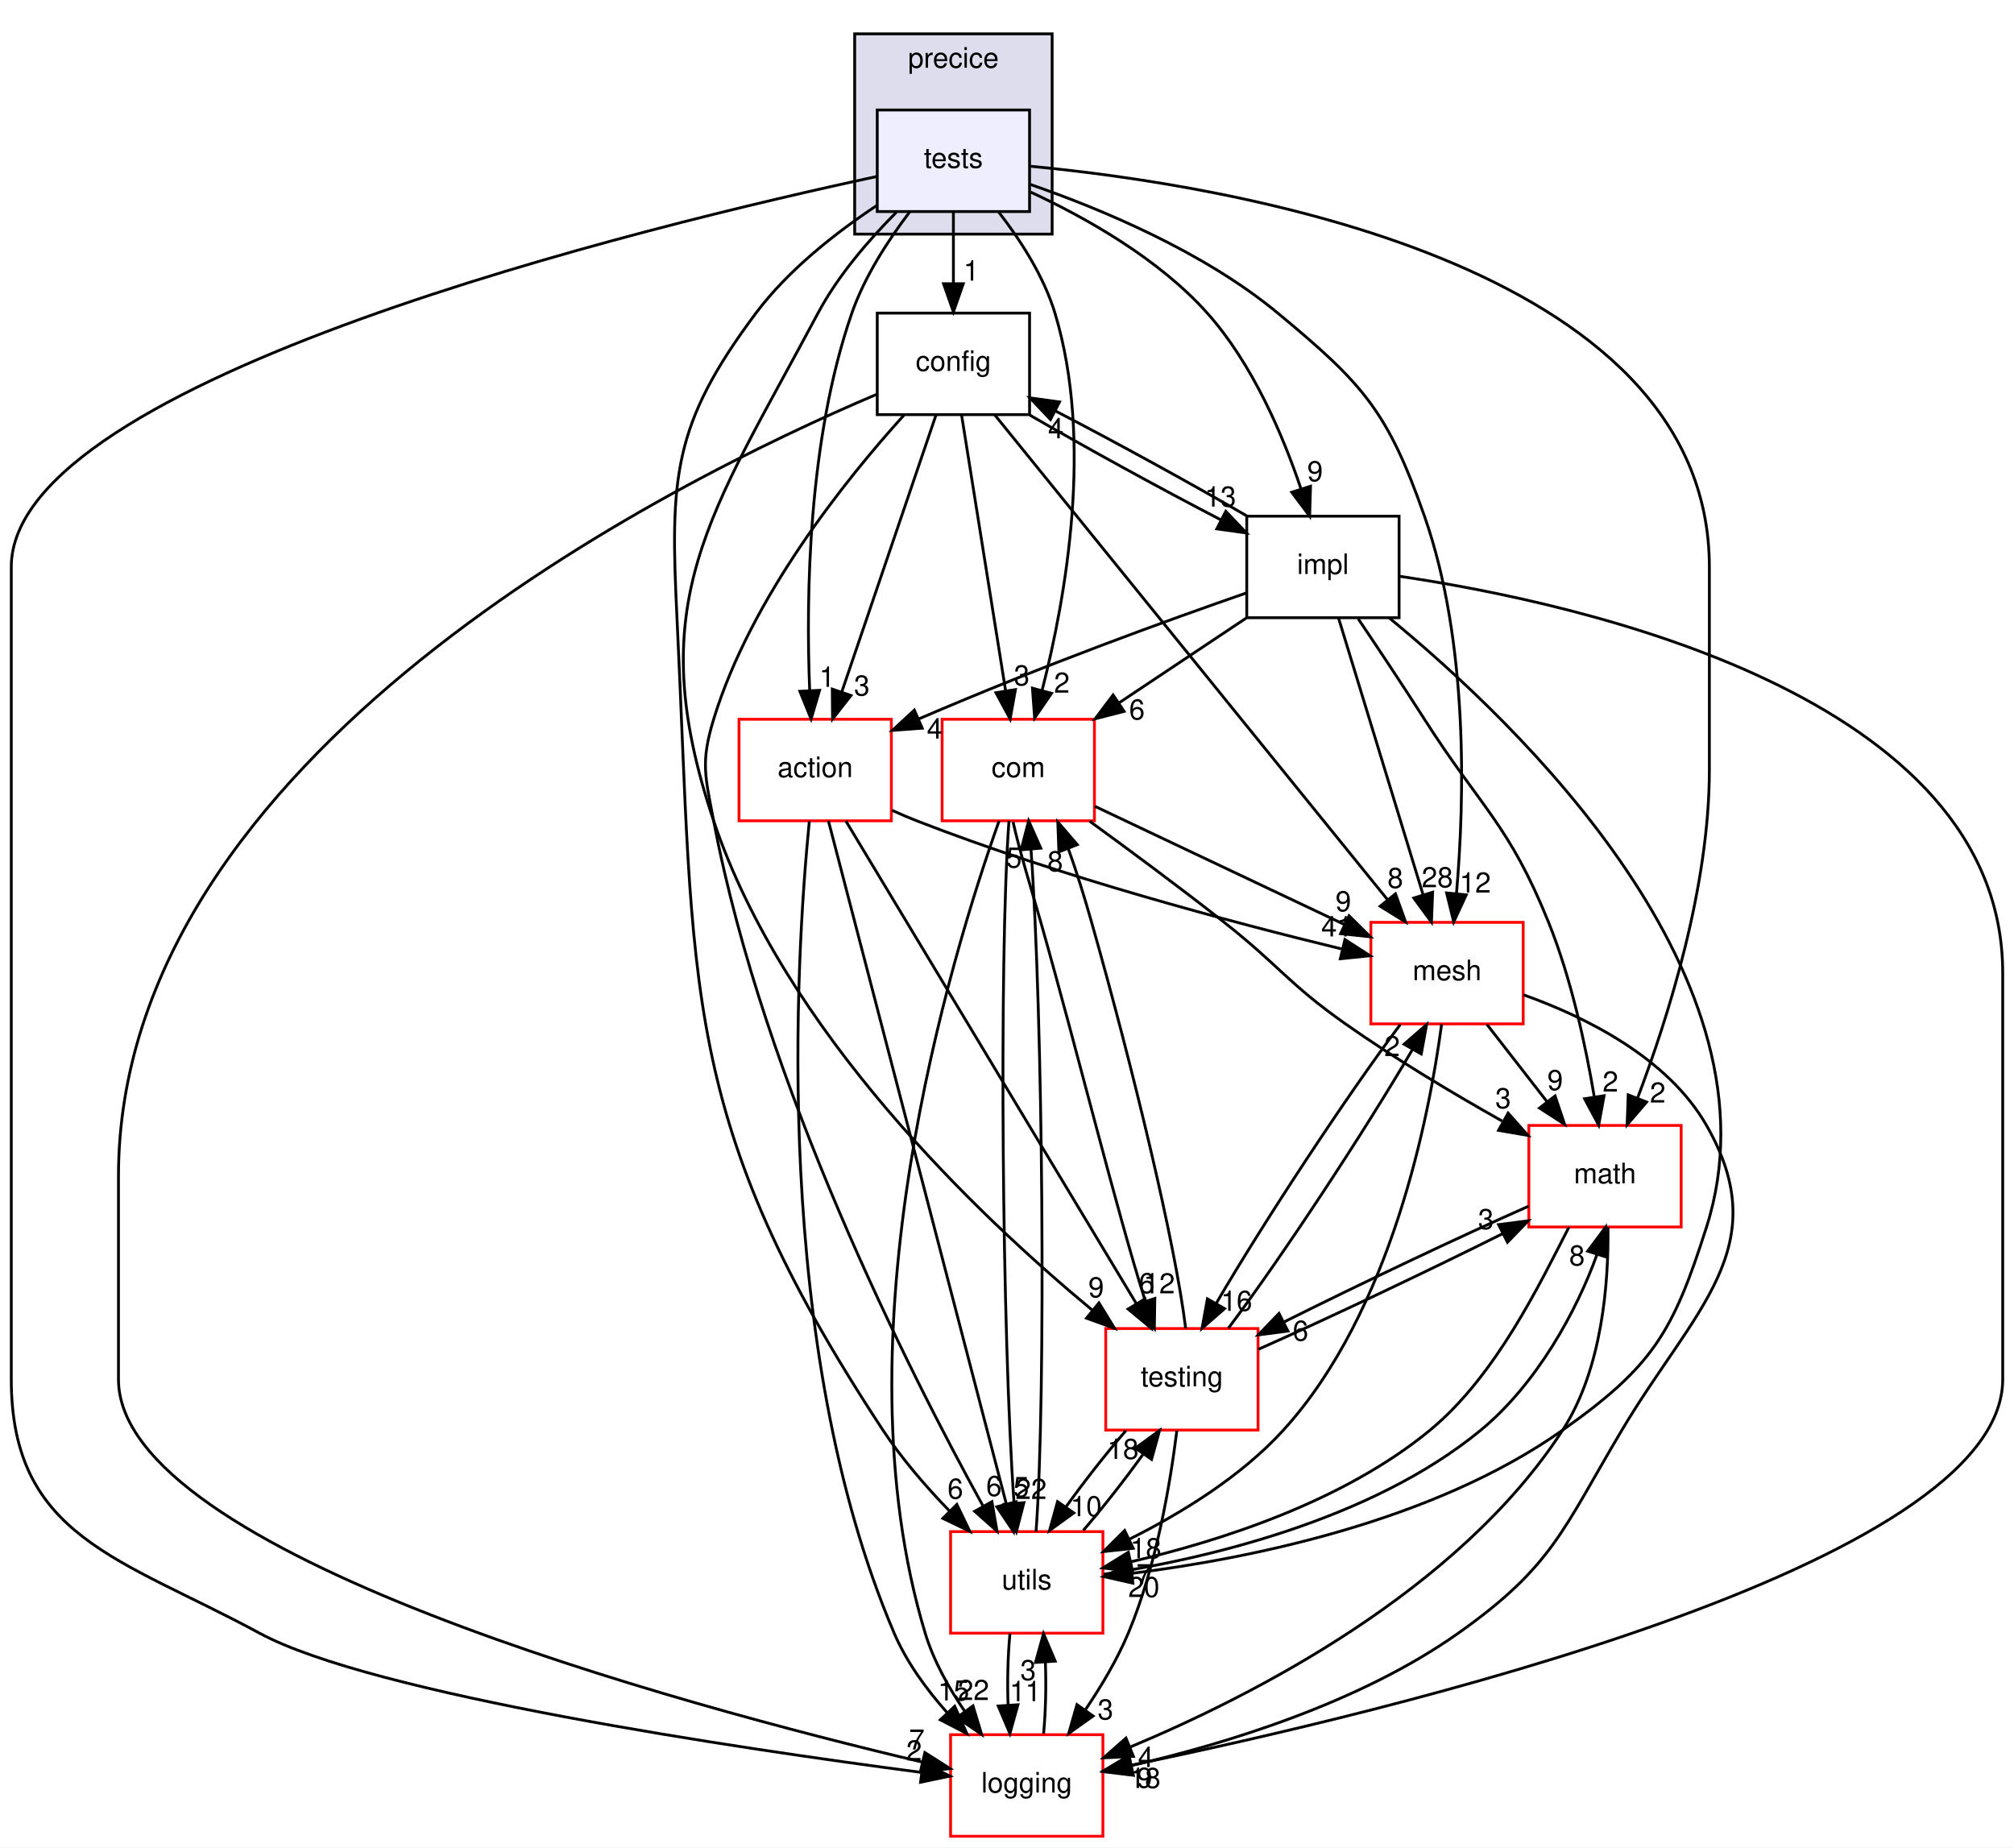
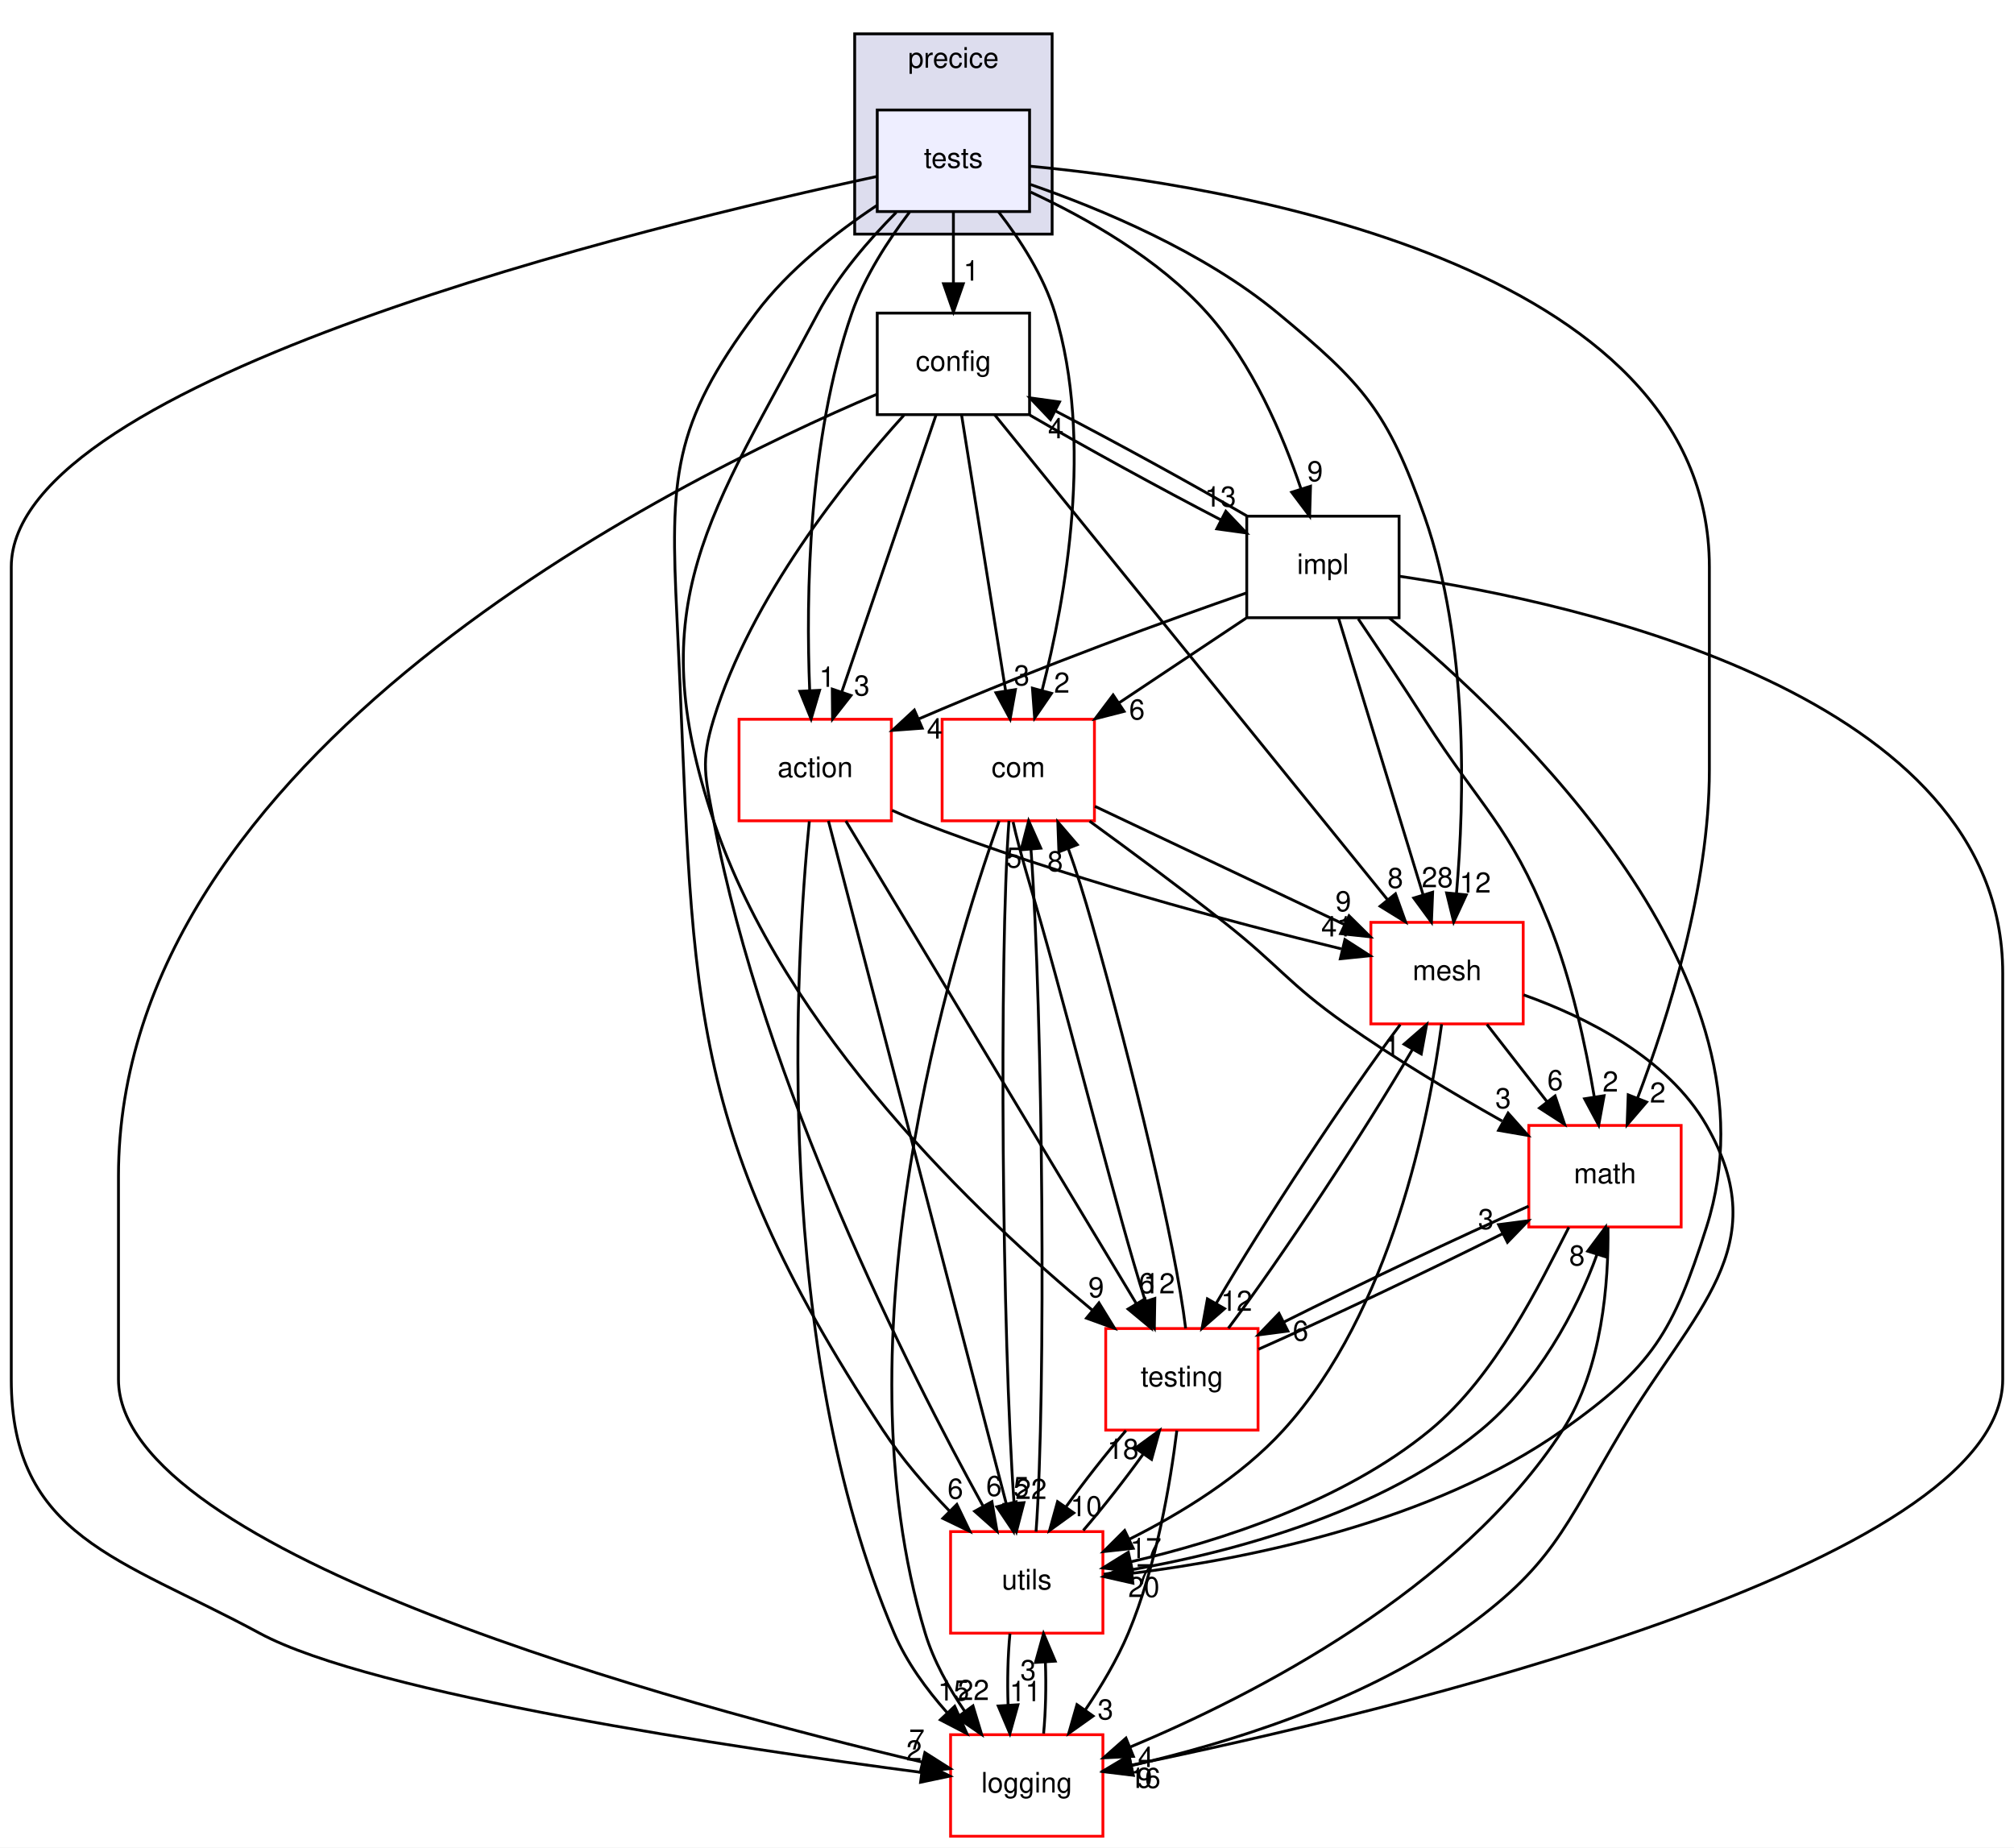
<svg xmlns="http://www.w3.org/2000/svg" xmlns:xlink="http://www.w3.org/1999/xlink" width="714pt" height="655pt" viewBox="0.00 0.00 714.00 655.00">
  <g id="graph0" class="graph" transform="scale(1 1) rotate(0) translate(4 651)">
    <polygon fill="#ffffff" stroke="transparent" points="-4,4 -4,-651 710,-651 710,4 -4,4" />
    <g id="clust1" class="cluster">
      <g id="a_clust1">
        <a xlink:href="dir_230430f095e3ee25a5bb78a8d9c88b94.html" target="_top" xlink:title="precice">
          <polygon fill="#ddddee" stroke="#000000" points="299,-568 299,-639 369,-639 369,-568 299,-568" />
          <text text-anchor="middle" x="334" y="-627" font-family="Helvetica,sans-Serif" font-size="10.00" fill="#000000">precice</text>
        </a>
      </g>
    </g>
    <g id="node1" class="node">
      <g id="a_node1">
        <a xlink:href="dir_2c6c95763f577bc1c142449e55ae7f0a.html" target="_top" xlink:title="tests">
          <polygon fill="#eeeeff" stroke="#000000" points="361,-612 307,-612 307,-576 361,-576 361,-612" />
          <text text-anchor="middle" x="334" y="-591.5" font-family="Helvetica,sans-Serif" font-size="10.00" fill="#000000">tests</text>
        </a>
      </g>
    </g>
    <g id="node2" class="node">
      <g id="a_node2">
        <a xlink:href="dir_541eb0a6c58a7690acc5b848a4b1b724.html" target="_top" xlink:title="com">
          <polygon fill="#ffffff" stroke="#ff0000" points="384,-396 330,-396 330,-360 384,-360 384,-396" />
          <text text-anchor="middle" x="357" y="-375.5" font-family="Helvetica,sans-Serif" font-size="10.00" fill="#000000">com</text>
        </a>
      </g>
    </g>
    <g id="edge27" class="edge">
      <path fill="none" stroke="#000000" d="M349.99,-575.917C357.654,-566.037 366.017,-553.156 370,-540 383.723,-494.676 373.864,-439.151 365.446,-406.281" />
      <polygon fill="#000000" stroke="#000000" points="368.778,-405.191 362.796,-396.447 362.019,-407.013 368.778,-405.191" />
      <g id="a_edge27-headlabel">
        <a xlink:href="dir_000040_000005.html" target="_top" xlink:title="2">
          <text text-anchor="middle" x="372.455" y="-405.423" font-family="Helvetica,sans-Serif" font-size="10.00" fill="#000000">2</text>
        </a>
      </g>
    </g>
    <g id="node3" class="node">
      <g id="a_node3">
        <a xlink:href="dir_42377c93a3895dabfbd0cdc98a4db3fd.html" target="_top" xlink:title="config">
          <polygon fill="none" stroke="#000000" points="361,-540 307,-540 307,-504 361,-504 361,-540" />
          <text text-anchor="middle" x="334" y="-519.5" font-family="Helvetica,sans-Serif" font-size="10.00" fill="#000000">config</text>
        </a>
      </g>
    </g>
    <g id="edge28" class="edge">
      <path fill="none" stroke="#000000" d="M334,-575.831C334,-568.131 334,-558.974 334,-550.417" />
      <polygon fill="#000000" stroke="#000000" points="337.5,-550.413 334,-540.413 330.5,-550.413 337.5,-550.413" />
      <g id="a_edge28-headlabel">
        <a xlink:href="dir_000040_000014.html" target="_top" xlink:title="1">
          <text text-anchor="middle" x="340.339" y="-551.508" font-family="Helvetica,sans-Serif" font-size="10.00" fill="#000000">1</text>
        </a>
      </g>
    </g>
    <g id="node4" class="node">
      <g id="a_node4">
        <a xlink:href="dir_63a79716ac36ae14e4cbc21f08c9941e.html" target="_top" xlink:title="action">
          <polygon fill="#ffffff" stroke="#ff0000" points="312,-396 258,-396 258,-360 312,-360 312,-396" />
          <text text-anchor="middle" x="285" y="-375.5" font-family="Helvetica,sans-Serif" font-size="10.00" fill="#000000">action</text>
        </a>
      </g>
    </g>
    <g id="edge29" class="edge">
      <path fill="none" stroke="#000000" d="M318.44,-575.777C310.894,-565.859 302.507,-552.986 298,-540 282.458,-495.216 281.717,-439.44 283.043,-406.388" />
      <polygon fill="#000000" stroke="#000000" points="286.554,-406.26 283.554,-396.099 279.562,-405.913 286.554,-406.26" />
      <g id="a_edge29-headlabel">
        <a xlink:href="dir_000040_000004.html" target="_top" xlink:title="1">
          <text text-anchor="middle" x="289.212" y="-407.491" font-family="Helvetica,sans-Serif" font-size="10.00" fill="#000000">1</text>
        </a>
      </g>
    </g>
    <g id="node5" class="node">
      <g id="a_node5">
        <a xlink:href="dir_7be0d8c199b9408ae01f5d77515b8def.html" target="_top" xlink:title="mesh">
          <polygon fill="#ffffff" stroke="#ff0000" points="536,-324 482,-324 482,-288 536,-288 536,-324" />
          <text text-anchor="middle" x="509" y="-303.5" font-family="Helvetica,sans-Serif" font-size="10.00" fill="#000000">mesh</text>
        </a>
      </g>
    </g>
    <g id="edge30" class="edge">
      <path fill="none" stroke="#000000" d="M361.286,-585.605C386.073,-577.012 422.68,-561.819 449,-540 479.389,-514.808 487.933,-505.247 501,-468 516.662,-423.358 515.212,-367.537 512.365,-334.438" />
      <polygon fill="#000000" stroke="#000000" points="515.815,-333.75 511.369,-324.133 508.848,-334.424 515.815,-333.75" />
      <g id="a_edge30-headlabel">
        <a xlink:href="dir_000040_000011.html" target="_top" xlink:title="12">
          <text text-anchor="middle" x="518.987" y="-334.555" font-family="Helvetica,sans-Serif" font-size="10.00" fill="#000000">12</text>
        </a>
      </g>
    </g>
    <g id="node6" class="node">
      <g id="a_node6">
        <a xlink:href="dir_bc97d37445b848f03a5d56397d82bb5b.html" target="_top" xlink:title="impl">
          <polygon fill="none" stroke="#000000" points="492,-468 438,-468 438,-432 492,-432 492,-468" />
          <text text-anchor="middle" x="465" y="-447.5" font-family="Helvetica,sans-Serif" font-size="10.00" fill="#000000">impl</text>
        </a>
      </g>
    </g>
    <g id="edge31" class="edge">
      <path fill="none" stroke="#000000" d="M361.394,-582.894C380.96,-573.804 406.766,-559.3 424,-540 439.995,-522.088 450.751,-496.884 457.218,-477.702" />
      <polygon fill="#000000" stroke="#000000" points="460.601,-478.612 460.294,-468.021 453.93,-476.492 460.601,-478.612" />
      <g id="a_edge31-headlabel">
        <a xlink:href="dir_000040_000015.html" target="_top" xlink:title="9">
          <text text-anchor="middle" x="462.218" y="-480.397" font-family="Helvetica,sans-Serif" font-size="10.00" fill="#000000">9</text>
        </a>
      </g>
    </g>
    <g id="node7" class="node">
      <g id="a_node7">
        <a xlink:href="dir_ae9a93452e2a84339148a16bcf2eb561.html" target="_top" xlink:title="math">
          <polygon fill="#ffffff" stroke="#ff0000" points="592,-252 538,-252 538,-216 592,-216 592,-252" />
          <text text-anchor="middle" x="565" y="-231.5" font-family="Helvetica,sans-Serif" font-size="10.00" fill="#000000">math</text>
        </a>
      </g>
    </g>
    <g id="edge32" class="edge">
      <path fill="none" stroke="#000000" d="M361.172,-592.072C429.305,-585.615 602,-558.543 602,-450 602,-450 602,-450 602,-378 602,-336.438 587.363,-290.192 576.501,-261.596" />
      <polygon fill="#000000" stroke="#000000" points="579.749,-260.292 572.847,-252.254 573.23,-262.842 579.749,-260.292" />
      <g id="a_edge32-headlabel">
        <a xlink:href="dir_000040_000034.html" target="_top" xlink:title="2">
          <text text-anchor="middle" x="583.703" y="-260.105" font-family="Helvetica,sans-Serif" font-size="10.00" fill="#000000">2</text>
        </a>
      </g>
    </g>
    <g id="node8" class="node">
      <g id="a_node8">
        <a xlink:href="dir_3513c77e68d0de165c8b48f945306dcb.html" target="_top" xlink:title="testing">
          <polygon fill="#ffffff" stroke="#ff0000" points="442,-180 388,-180 388,-144 442,-144 442,-180" />
          <text text-anchor="middle" x="415" y="-159.5" font-family="Helvetica,sans-Serif" font-size="10.00" fill="#000000">testing</text>
        </a>
      </g>
    </g>
    <g id="edge33" class="edge">
      <path fill="none" stroke="#000000" d="M313.74,-575.722C304.06,-565.983 293.072,-553.287 286,-540 247.63,-467.902 223.001,-437.424 249,-360 274.034,-285.45 342.63,-220.15 383.384,-186.392" />
      <polygon fill="#000000" stroke="#000000" points="385.603,-189.099 391.142,-180.068 381.18,-183.673 385.603,-189.099" />
      <g id="a_edge33-headlabel">
        <a xlink:href="dir_000040_000024.html" target="_top" xlink:title="9">
          <text text-anchor="middle" x="384.61" y="-191.071" font-family="Helvetica,sans-Serif" font-size="10.00" fill="#000000">9</text>
        </a>
      </g>
    </g>
    <g id="node9" class="node">
      <g id="a_node9">
        <a xlink:href="dir_b3320b59a4aa4a7431bc8488b87009bf.html" target="_top" xlink:title="logging">
          <polygon fill="#ffffff" stroke="#ff0000" points="387,-36 333,-36 333,0 387,0 387,-36" />
          <text text-anchor="middle" x="360" y="-15.5" font-family="Helvetica,sans-Serif" font-size="10.00" fill="#000000">logging</text>
        </a>
      </g>
    </g>
    <g id="edge34" class="edge">
      <path fill="none" stroke="#000000" d="M306.95,-588.452C227.436,-571.375 0,-516.698 0,-450 0,-450 0,-450 0,-162 0,-106.056 38.806,-98.639 88,-72 128.103,-50.284 257.817,-31.135 322.545,-22.648" />
      <polygon fill="#000000" stroke="#000000" points="323.257,-26.085 332.725,-21.33 322.358,-19.143 323.257,-26.085" />
      <g id="a_edge34-headlabel">
        <a xlink:href="dir_000040_000027.html" target="_top" xlink:title="2">
          <text text-anchor="middle" x="320.056" y="-26.862" font-family="Helvetica,sans-Serif" font-size="10.00" fill="#000000">2</text>
        </a>
      </g>
    </g>
    <g id="node10" class="node">
      <g id="a_node10">
        <a xlink:href="dir_313caf1132e152dd9b58bea13a4052ca.html" target="_top" xlink:title="utils">
          <polygon fill="#ffffff" stroke="#ff0000" points="387,-108 333,-108 333,-72 387,-72 387,-108" />
          <text text-anchor="middle" x="360" y="-87.5" font-family="Helvetica,sans-Serif" font-size="10.00" fill="#000000">utils</text>
        </a>
      </g>
    </g>
    <g id="edge35" class="edge">
      <path fill="none" stroke="#000000" d="M306.798,-578.119C292.452,-568.597 275.493,-555.362 264,-540 234.295,-500.295 233.598,-481.529 236,-432 242.396,-300.107 236.447,-254.33 309,-144 315.686,-133.833 324.372,-123.825 332.675,-115.24" />
      <polygon fill="#000000" stroke="#000000" points="335.223,-117.641 339.813,-108.093 330.27,-112.694 335.223,-117.641" />
      <g id="a_edge35-headlabel">
-         <a xlink:href="dir_000040_000044.html" target="_top" xlink:title="6">
+         <a xlink:href="dir_000040_000045.html" target="_top" xlink:title="6">
          <text text-anchor="middle" x="334.691" y="-119.691" font-family="Helvetica,sans-Serif" font-size="10.00" fill="#000000">6</text>
        </a>
      </g>
    </g>
    <g id="edge1" class="edge">
      <path fill="none" stroke="#000000" d="M384.175,-365.128C408.847,-353.441 445.425,-336.114 472.614,-323.235" />
      <polygon fill="#000000" stroke="#000000" points="474.266,-326.326 481.805,-318.882 471.269,-320 474.266,-326.326" />
      <g id="a_edge1-headlabel">
        <a xlink:href="dir_000005_000011.html" target="_top" xlink:title="9">
          <text text-anchor="middle" x="472.233" y="-327.931" font-family="Helvetica,sans-Serif" font-size="10.00" fill="#000000">9</text>
        </a>
      </g>
    </g>
    <g id="edge2" class="edge">
      <path fill="none" stroke="#000000" d="M382.282,-359.873C396.466,-349.561 414.394,-336.287 430,-324 449.583,-308.582 452.626,-302.358 473,-288 490.627,-275.577 511.252,-263.284 528.501,-253.572" />
      <polygon fill="#000000" stroke="#000000" points="530.658,-256.378 537.696,-248.458 527.255,-250.26 530.658,-256.378" />
      <g id="a_edge2-headlabel">
        <a xlink:href="dir_000005_000034.html" target="_top" xlink:title="3">
          <text text-anchor="middle" x="528.896" y="-258.106" font-family="Helvetica,sans-Serif" font-size="10.00" fill="#000000">3</text>
        </a>
      </g>
    </g>
    <g id="edge3" class="edge">
      <path fill="none" stroke="#000000" d="M355.158,-359.584C357.449,-349.181 361.62,-335.914 365,-324 378.289,-277.156 391.776,-222.104 402.026,-189.74" />
      <polygon fill="#000000" stroke="#000000" points="405.407,-190.662 405.235,-180.069 398.764,-188.458 405.407,-190.662" />
      <g id="a_edge3-headlabel">
        <a xlink:href="dir_000005_000024.html" target="_top" xlink:title="12">
          <text text-anchor="middle" x="406.97" y="-192.468" font-family="Helvetica,sans-Serif" font-size="10.00" fill="#000000">12</text>
        </a>
      </g>
    </g>
    <g id="edge4" class="edge">
      <path fill="none" stroke="#000000" d="M350.189,-359.947C333.107,-311.944 292.025,-177.605 324,-72 326.956,-62.236 332.325,-52.623 338.03,-44.276" />
      <polygon fill="#000000" stroke="#000000" points="340.941,-46.224 344.01,-36.083 335.287,-42.097 340.941,-46.224" />
      <g id="a_edge4-headlabel">
        <a xlink:href="dir_000005_000027.html" target="_top" xlink:title="22">
          <text text-anchor="middle" x="341.116" y="-48.301" font-family="Helvetica,sans-Serif" font-size="10.00" fill="#000000">22</text>
        </a>
      </g>
    </g>
    <g id="edge5" class="edge">
      <path fill="none" stroke="#000000" d="M353.701,-359.984C350.112,-311.294 351.273,-176.796 355.502,-118.057" />
      <polygon fill="#000000" stroke="#000000" points="358.996,-118.262 356.326,-108.009 352.02,-117.689 358.996,-118.262" />
      <g id="a_edge5-headlabel">
-         <a xlink:href="dir_000005_000044.html" target="_top" xlink:title="22">
+         <a xlink:href="dir_000005_000045.html" target="_top" xlink:title="22">
          <text text-anchor="middle" x="361.532" y="-119.576" font-family="Helvetica,sans-Serif" font-size="10.00" fill="#000000">22</text>
        </a>
      </g>
    </g>
    <g id="edge6" class="edge">
      <path fill="none" stroke="#000000" d="M336.913,-503.762C340.853,-479.093 347.918,-434.86 352.532,-405.973" />
      <polygon fill="#000000" stroke="#000000" points="355.99,-406.517 354.111,-396.09 349.077,-405.412 355.99,-406.517" />
      <g id="a_edge6-headlabel">
        <a xlink:href="dir_000014_000005.html" target="_top" xlink:title="3">
          <text text-anchor="middle" x="358.226" y="-408.014" font-family="Helvetica,sans-Serif" font-size="10.00" fill="#000000">3</text>
        </a>
      </g>
    </g>
    <g id="edge7" class="edge">
      <path fill="none" stroke="#000000" d="M327.794,-503.762C319.363,-478.985 304.216,-434.471 294.39,-405.594" />
      <polygon fill="#000000" stroke="#000000" points="297.69,-404.429 291.156,-396.09 291.063,-406.684 297.69,-404.429" />
      <g id="a_edge7-headlabel">
        <a xlink:href="dir_000014_000004.html" target="_top" xlink:title="3">
          <text text-anchor="middle" x="301.536" y="-404.417" font-family="Helvetica,sans-Serif" font-size="10.00" fill="#000000">3</text>
        </a>
      </g>
    </g>
    <g id="edge8" class="edge">
      <path fill="none" stroke="#000000" d="M348.619,-503.955C379.566,-465.759 451.799,-376.603 487.809,-332.156" />
      <polygon fill="#000000" stroke="#000000" points="490.724,-334.118 494.299,-324.145 485.284,-329.712 490.724,-334.118" />
      <g id="a_edge8-headlabel">
        <a xlink:href="dir_000014_000011.html" target="_top" xlink:title="8">
          <text text-anchor="middle" x="490.667" y="-336.199" font-family="Helvetica,sans-Serif" font-size="10.00" fill="#000000">8</text>
        </a>
      </g>
    </g>
    <g id="edge9" class="edge">
      <path fill="none" stroke="#000000" d="M361.104,-503.831C380.726,-492.437 407.309,-477.853 428.737,-466.74" />
      <polygon fill="#000000" stroke="#000000" points="430.57,-469.733 437.872,-462.056 427.376,-463.505 430.57,-469.733" />
      <g id="a_edge9-headlabel">
        <a xlink:href="dir_000014_000015.html" target="_top" xlink:title="13">
          <text text-anchor="middle" x="428.667" y="-471.4" font-family="Helvetica,sans-Serif" font-size="10.00" fill="#000000">13</text>
        </a>
      </g>
    </g>
    <g id="edge10" class="edge">
      <path fill="none" stroke="#000000" d="M306.947,-511.263C233.876,-480.284 38,-383.314 38,-234 38,-234 38,-234 38,-162 38,-100.201 238.15,-46.339 322.851,-26.313" />
      <polygon fill="#000000" stroke="#000000" points="323.881,-29.666 332.824,-23.985 322.29,-22.849 323.881,-29.666" />
      <g id="a_edge10-headlabel">
        <a xlink:href="dir_000014_000027.html" target="_top" xlink:title="7">
          <text text-anchor="middle" x="321.026" y="-30.748" font-family="Helvetica,sans-Serif" font-size="10.00" fill="#000000">7</text>
        </a>
      </g>
    </g>
    <g id="edge11" class="edge">
      <path fill="none" stroke="#000000" d="M316.474,-503.823C295.687,-480.873 262.194,-439.15 249,-396 244.322,-380.699 246.018,-375.72 249,-360 266.761,-266.365 318.321,-164.607 344.442,-117.181" />
      <polygon fill="#000000" stroke="#000000" points="347.651,-118.613 349.46,-108.174 341.536,-115.207 347.651,-118.613" />
      <g id="a_edge11-headlabel">
-         <a xlink:href="dir_000014_000044.html" target="_top" xlink:title="6">
+         <a xlink:href="dir_000014_000045.html" target="_top" xlink:title="6">
          <text text-anchor="middle" x="348.383" y="-120.635" font-family="Helvetica,sans-Serif" font-size="10.00" fill="#000000">6</text>
        </a>
      </g>
    </g>
    <g id="edge12" class="edge">
      <path fill="none" stroke="#000000" d="M312.281,-363.71C315.192,-362.381 318.135,-361.117 321,-360 371.901,-340.159 433.07,-323.93 471.502,-314.608" />
      <polygon fill="#000000" stroke="#000000" points="472.8,-317.897 481.711,-312.165 471.171,-311.089 472.8,-317.897" />
      <g id="a_edge12-headlabel">
        <a xlink:href="dir_000004_000011.html" target="_top" xlink:title="41">
          <text text-anchor="middle" x="469.965" y="-318.995" font-family="Helvetica,sans-Serif" font-size="10.00" fill="#000000">41</text>
        </a>
      </g>
    </g>
    <g id="edge13" class="edge">
      <path fill="none" stroke="#000000" d="M295.86,-359.955C318.706,-321.997 371.84,-233.713 398.754,-188.993" />
      <polygon fill="#000000" stroke="#000000" points="401.921,-190.518 404.079,-180.145 395.924,-186.908 401.921,-190.518" />
      <g id="a_edge13-headlabel">
        <a xlink:href="dir_000004_000024.html" target="_top" xlink:title="6">
          <text text-anchor="middle" x="402.501" y="-192.562" font-family="Helvetica,sans-Serif" font-size="10.00" fill="#000000">6</text>
        </a>
      </g>
    </g>
    <g id="edge14" class="edge">
      <path fill="none" stroke="#000000" d="M282.917,-359.821C278.086,-310.945 269.619,-173.55 313,-72 317.366,-61.78 324.417,-52.111 331.743,-43.855" />
      <polygon fill="#000000" stroke="#000000" points="334.459,-46.077 338.774,-36.4 329.367,-41.273 334.459,-46.077" />
      <g id="a_edge14-headlabel">
        <a xlink:href="dir_000004_000027.html" target="_top" xlink:title="15">
          <text text-anchor="middle" x="334.058" y="-48.14" font-family="Helvetica,sans-Serif" font-size="10.00" fill="#000000">15</text>
        </a>
      </g>
    </g>
    <g id="edge15" class="edge">
      <path fill="none" stroke="#000000" d="M289.692,-359.984C302.398,-311.193 337.542,-176.238 352.788,-117.693" />
      <polygon fill="#000000" stroke="#000000" points="356.177,-118.568 355.31,-108.009 349.403,-116.804 356.177,-118.568" />
      <g id="a_edge15-headlabel">
-         <a xlink:href="dir_000004_000044.html" target="_top" xlink:title="5">
+         <a xlink:href="dir_000004_000045.html" target="_top" xlink:title="5">
          <text text-anchor="middle" x="358.019" y="-120.262" font-family="Helvetica,sans-Serif" font-size="10.00" fill="#000000">5</text>
        </a>
      </g>
    </g>
    <g id="edge16" class="edge">
      <path fill="none" stroke="#000000" d="M523.131,-287.831C529.581,-279.539 537.345,-269.557 544.425,-260.453" />
      <polygon fill="#000000" stroke="#000000" points="547.302,-262.456 550.679,-252.413 541.776,-258.158 547.302,-262.456" />
      <g id="a_edge16-headlabel">
-         <a xlink:href="dir_000011_000034.html" target="_top" xlink:title="9">
-           <text text-anchor="middle" x="547.336" y="-264.536" font-family="Helvetica,sans-Serif" font-size="10.00" fill="#000000">9</text>
+         <a xlink:href="dir_000011_000034.html" target="_top" xlink:title="6">
+           <text text-anchor="middle" x="547.336" y="-264.536" font-family="Helvetica,sans-Serif" font-size="10.00" fill="#000000">6</text>
        </a>
      </g>
    </g>
    <g id="edge17" class="edge">
      <path fill="none" stroke="#000000" d="M492.422,-287.762C473.603,-262.768 443.938,-217.692 427.127,-188.841" />
      <polygon fill="#000000" stroke="#000000" points="430.136,-187.052 422.15,-180.09 424.051,-190.513 430.136,-187.052" />
      <g id="a_edge17-headlabel">
-         <a xlink:href="dir_000011_000024.html" target="_top" xlink:title="16">
-           <text text-anchor="middle" x="434.381" y="-186.273" font-family="Helvetica,sans-Serif" font-size="10.00" fill="#000000">16</text>
+         <a xlink:href="dir_000011_000024.html" target="_top" xlink:title="12">
+           <text text-anchor="middle" x="434.381" y="-186.273" font-family="Helvetica,sans-Serif" font-size="10.00" fill="#000000">12</text>
        </a>
      </g>
    </g>
    <g id="edge18" class="edge">
      <path fill="none" stroke="#000000" d="M536.158,-298.292C557.983,-290.504 587.196,-276.108 601,-252 625.754,-208.768 596.461,-186.819 571,-144 549.999,-108.681 546.539,-95.741 513,-72 477.836,-47.108 430.076,-32.685 397.324,-25.106" />
      <polygon fill="#000000" stroke="#000000" points="397.771,-21.62 387.252,-22.881 396.262,-28.456 397.771,-21.62" />
      <g id="a_edge18-headlabel">
-         <a xlink:href="dir_000011_000027.html" target="_top" xlink:title="18">
-           <text text-anchor="middle" x="401.894" y="-17.123" font-family="Helvetica,sans-Serif" font-size="10.00" fill="#000000">18</text>
+         <a xlink:href="dir_000011_000027.html" target="_top" xlink:title="16">
+           <text text-anchor="middle" x="401.894" y="-17.123" font-family="Helvetica,sans-Serif" font-size="10.00" fill="#000000">16</text>
        </a>
      </g>
    </g>
    <g id="edge19" class="edge">
      <path fill="none" stroke="#000000" d="M507.074,-287.878C502.715,-255.247 489.297,-186.094 451,-144 435.945,-127.453 414.622,-114.429 396.401,-105.322" />
      <polygon fill="#000000" stroke="#000000" points="397.736,-102.08 387.205,-100.918 394.712,-108.394 397.736,-102.08" />
      <g id="a_edge19-headlabel">
-         <a xlink:href="dir_000011_000044.html" target="_top" xlink:title="18">
-           <text text-anchor="middle" x="402.204" y="-98.572" font-family="Helvetica,sans-Serif" font-size="10.00" fill="#000000">18</text>
+         <a xlink:href="dir_000011_000045.html" target="_top" xlink:title="17">
+           <text text-anchor="middle" x="402.204" y="-98.572" font-family="Helvetica,sans-Serif" font-size="10.00" fill="#000000">17</text>
        </a>
      </g>
    </g>
    <g id="edge20" class="edge">
      <path fill="none" stroke="#000000" d="M437.747,-431.831C424.061,-422.707 407.308,-411.539 392.617,-401.745" />
      <polygon fill="#000000" stroke="#000000" points="394.506,-398.798 384.244,-396.163 390.623,-404.622 394.506,-398.798" />
      <g id="a_edge20-headlabel">
        <a xlink:href="dir_000015_000005.html" target="_top" xlink:title="6">
          <text text-anchor="middle" x="399.072" y="-395.929" font-family="Helvetica,sans-Serif" font-size="10.00" fill="#000000">6</text>
        </a>
      </g>
    </g>
    <g id="edge21" class="edge">
      <path fill="none" stroke="#000000" d="M438.122,-468.037C418.485,-479.447 391.792,-494.094 370.286,-505.248" />
      <polygon fill="#000000" stroke="#000000" points="368.42,-502.272 361.118,-509.949 371.614,-508.5 368.42,-502.272" />
      <g id="a_edge21-headlabel">
        <a xlink:href="dir_000015_000014.html" target="_top" xlink:title="4">
          <text text-anchor="middle" x="370.323" y="-495.605" font-family="Helvetica,sans-Serif" font-size="10.00" fill="#000000">4</text>
        </a>
      </g>
    </g>
    <g id="edge22" class="edge">
      <path fill="none" stroke="#000000" d="M437.858,-440.779C410.537,-431.29 367.08,-415.636 321.764,-396.142" />
      <polygon fill="#000000" stroke="#000000" points="322.943,-392.838 312.377,-392.059 320.151,-399.257 322.943,-392.838" />
      <g id="a_edge22-headlabel">
        <a xlink:href="dir_000015_000004.html" target="_top" xlink:title="4">
          <text text-anchor="middle" x="327.372" y="-389.168" font-family="Helvetica,sans-Serif" font-size="10.00" fill="#000000">4</text>
        </a>
      </g>
    </g>
    <g id="edge23" class="edge">
      <path fill="none" stroke="#000000" d="M470.573,-431.762C478.111,-407.093 491.626,-362.86 500.453,-333.973" />
      <polygon fill="#000000" stroke="#000000" points="503.898,-334.676 503.473,-324.09 497.203,-332.63 503.898,-334.676" />
      <g id="a_edge23-headlabel">
        <a xlink:href="dir_000015_000011.html" target="_top" xlink:title="28">
          <text text-anchor="middle" x="505.563" y="-336.443" font-family="Helvetica,sans-Serif" font-size="10.00" fill="#000000">28</text>
        </a>
      </g>
    </g>
    <g id="edge24" class="edge">
      <path fill="none" stroke="#000000" d="M477.511,-431.624C484.519,-421.234 493.36,-407.966 501,-396 521.183,-364.392 530.964,-358.777 545,-324 553.062,-304.024 558.176,-280.176 561.212,-262.05" />
      <polygon fill="#000000" stroke="#000000" points="564.679,-262.531 562.766,-252.111 557.763,-261.45 564.679,-262.531" />
      <g id="a_edge24-headlabel">
        <a xlink:href="dir_000015_000034.html" target="_top" xlink:title="2">
          <text text-anchor="middle" x="566.929" y="-264.022" font-family="Helvetica,sans-Serif" font-size="10.00" fill="#000000">2</text>
        </a>
      </g>
    </g>
    <g id="edge25" class="edge">
      <path fill="none" stroke="#000000" d="M492.177,-446.693C555.205,-437.355 706,-404.699 706,-306 706,-306 706,-306 706,-162 706,-95.659 486.447,-43.636 397.125,-25.216" />
      <polygon fill="#000000" stroke="#000000" points="397.647,-21.75 387.15,-23.187 396.252,-28.61 397.647,-21.75" />
      <g id="a_edge25-headlabel">
        <a xlink:href="dir_000015_000027.html" target="_top" xlink:title="9">
          <text text-anchor="middle" x="401.735" y="-17.184" font-family="Helvetica,sans-Serif" font-size="10.00" fill="#000000">9</text>
        </a>
      </g>
    </g>
    <g id="edge26" class="edge">
      <path fill="none" stroke="#000000" d="M488.513,-431.925C534.373,-394.303 628.932,-303.759 601,-216 589.106,-178.633 582.013,-166.648 550,-144 503.773,-111.297 438.13,-98.315 397.352,-93.22" />
      <polygon fill="#000000" stroke="#000000" points="397.633,-89.729 387.298,-92.061 396.831,-96.683 397.633,-89.729" />
      <g id="a_edge26-headlabel">
-         <a xlink:href="dir_000015_000044.html" target="_top" xlink:title="20">
+         <a xlink:href="dir_000015_000045.html" target="_top" xlink:title="20">
          <text text-anchor="middle" x="401.529" y="-84.82" font-family="Helvetica,sans-Serif" font-size="10.00" fill="#000000">20</text>
        </a>
      </g>
    </g>
    <g id="edge36" class="edge">
      <path fill="none" stroke="#000000" d="M537.912,-223.376C513.566,-212.599 477.856,-195.648 451.124,-182.288" />
      <polygon fill="#000000" stroke="#000000" points="452.582,-179.103 442.077,-177.728 449.432,-185.355 452.582,-179.103" />
      <g id="a_edge36-headlabel">
        <a xlink:href="dir_000034_000024.html" target="_top" xlink:title="6">
          <text text-anchor="middle" x="457.07" y="-175.686" font-family="Helvetica,sans-Serif" font-size="10.00" fill="#000000">6</text>
        </a>
      </g>
    </g>
    <g id="edge37" class="edge">
      <path fill="none" stroke="#000000" d="M566.056,-215.93C566.313,-196.603 564.132,-165.798 550,-144 513.168,-87.188 440.723,-50.041 396.704,-31.645" />
      <polygon fill="#000000" stroke="#000000" points="397.814,-28.318 387.232,-27.793 395.177,-34.802 397.814,-28.318" />
      <g id="a_edge37-headlabel">
        <a xlink:href="dir_000034_000027.html" target="_top" xlink:title="4">
          <text text-anchor="middle" x="402.214" y="-24.542" font-family="Helvetica,sans-Serif" font-size="10.00" fill="#000000">4</text>
        </a>
      </g>
    </g>
    <g id="edge38" class="edge">
      <path fill="none" stroke="#000000" d="M552.204,-215.919C541.794,-195.702 526.356,-163.275 503,-144 472.048,-118.456 428.12,-104.589 397.021,-97.33" />
      <polygon fill="#000000" stroke="#000000" points="397.523,-93.857 387.003,-95.115 396.011,-100.692 397.523,-93.857" />
      <g id="a_edge38-headlabel">
-         <a xlink:href="dir_000034_000044.html" target="_top" xlink:title="7">
+         <a xlink:href="dir_000034_000045.html" target="_top" xlink:title="7">
          <text text-anchor="middle" x="401.646" y="-89.361" font-family="Helvetica,sans-Serif" font-size="10.00" fill="#000000">7</text>
        </a>
      </g>
    </g>
    <g id="edge39" class="edge">
      <path fill="none" stroke="#000000" d="M416.332,-180.069C412.698,-210.091 397.728,-272.087 383,-324 380.571,-332.563 377.733,-341.825 374.681,-350.221" />
      <polygon fill="#000000" stroke="#000000" points="371.401,-348.996 371.011,-359.584 377.919,-351.55 371.401,-348.996" />
      <g id="a_edge39-headlabel">
        <a xlink:href="dir_000024_000005.html" target="_top" xlink:title="8">
          <text text-anchor="middle" x="370.069" y="-342.114" font-family="Helvetica,sans-Serif" font-size="10.00" fill="#000000">8</text>
        </a>
      </g>
    </g>
    <g id="edge40" class="edge">
      <path fill="none" stroke="#000000" d="M431.467,-180.09C450.243,-205.004 479.911,-250.072 496.773,-278.988" />
      <polygon fill="#000000" stroke="#000000" points="493.779,-280.803 501.768,-287.762 499.863,-277.34 493.779,-280.803" />
      <g id="a_edge40-headlabel">
-         <a xlink:href="dir_000024_000011.html" target="_top" xlink:title="2">
-           <text text-anchor="middle" x="489.534" y="-276.584" font-family="Helvetica,sans-Serif" font-size="10.00" fill="#000000">2</text>
+         <a xlink:href="dir_000024_000011.html" target="_top" xlink:title="1">
+           <text text-anchor="middle" x="489.534" y="-276.584" font-family="Helvetica,sans-Serif" font-size="10.00" fill="#000000">1</text>
        </a>
      </g>
    </g>
    <g id="edge41" class="edge">
      <path fill="none" stroke="#000000" d="M442.128,-172.641C466.432,-183.401 502.038,-200.303 528.741,-213.644" />
      <polygon fill="#000000" stroke="#000000" points="527.276,-216.825 537.781,-218.199 530.426,-210.574 527.276,-216.825" />
      <g id="a_edge41-headlabel">
        <a xlink:href="dir_000024_000034.html" target="_top" xlink:title="3">
          <text text-anchor="middle" x="522.788" y="-215.244" font-family="Helvetica,sans-Serif" font-size="10.00" fill="#000000">3</text>
        </a>
      </g>
    </g>
    <g id="edge42" class="edge">
      <path fill="none" stroke="#000000" d="M413.209,-143.808C410.911,-125.188 405.966,-95.701 396,-72 392.046,-62.595 386.385,-53.088 380.719,-44.727" />
      <polygon fill="#000000" stroke="#000000" points="383.518,-42.623 374.885,-36.481 377.804,-46.666 383.518,-42.623" />
      <g id="a_edge42-headlabel">
        <a xlink:href="dir_000024_000027.html" target="_top" xlink:title="3">
          <text text-anchor="middle" x="387.912" y="-41.417" font-family="Helvetica,sans-Serif" font-size="10.00" fill="#000000">3</text>
        </a>
      </g>
    </g>
    <g id="edge43" class="edge">
      <path fill="none" stroke="#000000" d="M395.169,-143.831C388.099,-135.623 380.366,-125.761 373.873,-116.732" />
      <polygon fill="#000000" stroke="#000000" points="376.672,-114.626 368.09,-108.413 370.924,-118.622 376.672,-114.626" />
      <g id="a_edge43-headlabel">
-         <a xlink:href="dir_000024_000044.html" target="_top" xlink:title="10">
+         <a xlink:href="dir_000024_000045.html" target="_top" xlink:title="10">
          <text text-anchor="middle" x="381.055" y="-113.457" font-family="Helvetica,sans-Serif" font-size="10.00" fill="#000000">10</text>
        </a>
      </g>
    </g>
    <g id="edge44" class="edge">
      <path fill="none" stroke="#000000" d="M365.976,-36.413C366.707,-44.059 366.92,-53.108 366.615,-61.573" />
      <polygon fill="#000000" stroke="#000000" points="363.105,-61.626 365.952,-71.831 370.09,-62.078 363.105,-61.626" />
      <g id="a_edge44-headlabel">
-         <a xlink:href="dir_000027_000044.html" target="_top" xlink:title="3">
+         <a xlink:href="dir_000027_000045.html" target="_top" xlink:title="3">
          <text text-anchor="middle" x="360.503" y="-55.356" font-family="Helvetica,sans-Serif" font-size="10.00" fill="#000000">3</text>
        </a>
      </g>
    </g>
    <g id="edge45" class="edge">
      <path fill="none" stroke="#000000" d="M363.298,-108.009C366.888,-156.691 365.727,-291.189 361.499,-349.935" />
      <polygon fill="#000000" stroke="#000000" points="358.004,-349.731 360.674,-359.984 364.981,-350.304 358.004,-349.731" />
      <g id="a_edge45-headlabel">
-         <a xlink:href="dir_000044_000005.html" target="_top" xlink:title="5">
+         <a xlink:href="dir_000045_000005.html" target="_top" xlink:title="5">
          <text text-anchor="middle" x="355.468" y="-343.417" font-family="Helvetica,sans-Serif" font-size="10.00" fill="#000000">5</text>
        </a>
      </g>
    </g>
    <g id="edge46" class="edge">
      <path fill="none" stroke="#000000" d="M387.247,-92.881C422.109,-98.101 481.906,-111.736 521,-144 540.889,-160.414 555.036,-186.365 562.14,-206.192" />
      <polygon fill="#000000" stroke="#000000" points="558.862,-207.434 565.207,-215.919 565.538,-205.329 558.862,-207.434" />
      <g id="a_edge46-headlabel">
-         <a xlink:href="dir_000044_000034.html" target="_top" xlink:title="8">
+         <a xlink:href="dir_000045_000034.html" target="_top" xlink:title="8">
          <text text-anchor="middle" x="555.073" y="-202.359" font-family="Helvetica,sans-Serif" font-size="10.00" fill="#000000">8</text>
        </a>
      </g>
    </g>
    <g id="edge47" class="edge">
      <path fill="none" stroke="#000000" d="M380.042,-108.413C387.125,-116.654 394.851,-126.525 401.319,-135.536" />
      <polygon fill="#000000" stroke="#000000" points="398.498,-137.609 407.074,-143.831 404.25,-133.62 398.498,-137.609" />
      <g id="a_edge47-headlabel">
-         <a xlink:href="dir_000044_000024.html" target="_top" xlink:title="18">
+         <a xlink:href="dir_000045_000024.html" target="_top" xlink:title="18">
          <text text-anchor="middle" x="394.116" y="-133.774" font-family="Helvetica,sans-Serif" font-size="10.00" fill="#000000">18</text>
        </a>
      </g>
    </g>
    <g id="edge48" class="edge">
      <path fill="none" stroke="#000000" d="M354.048,-71.831C353.297,-64.131 353.076,-54.974 353.385,-46.417" />
      <polygon fill="#000000" stroke="#000000" points="356.879,-46.616 354.024,-36.413 349.894,-46.17 356.879,-46.616" />
      <g id="a_edge48-headlabel">
-         <a xlink:href="dir_000044_000027.html" target="_top" xlink:title="11">
+         <a xlink:href="dir_000045_000027.html" target="_top" xlink:title="11">
          <text text-anchor="middle" x="359.484" y="-47.884" font-family="Helvetica,sans-Serif" font-size="10.00" fill="#000000">11</text>
        </a>
      </g>
    </g>
  </g>
</svg>
